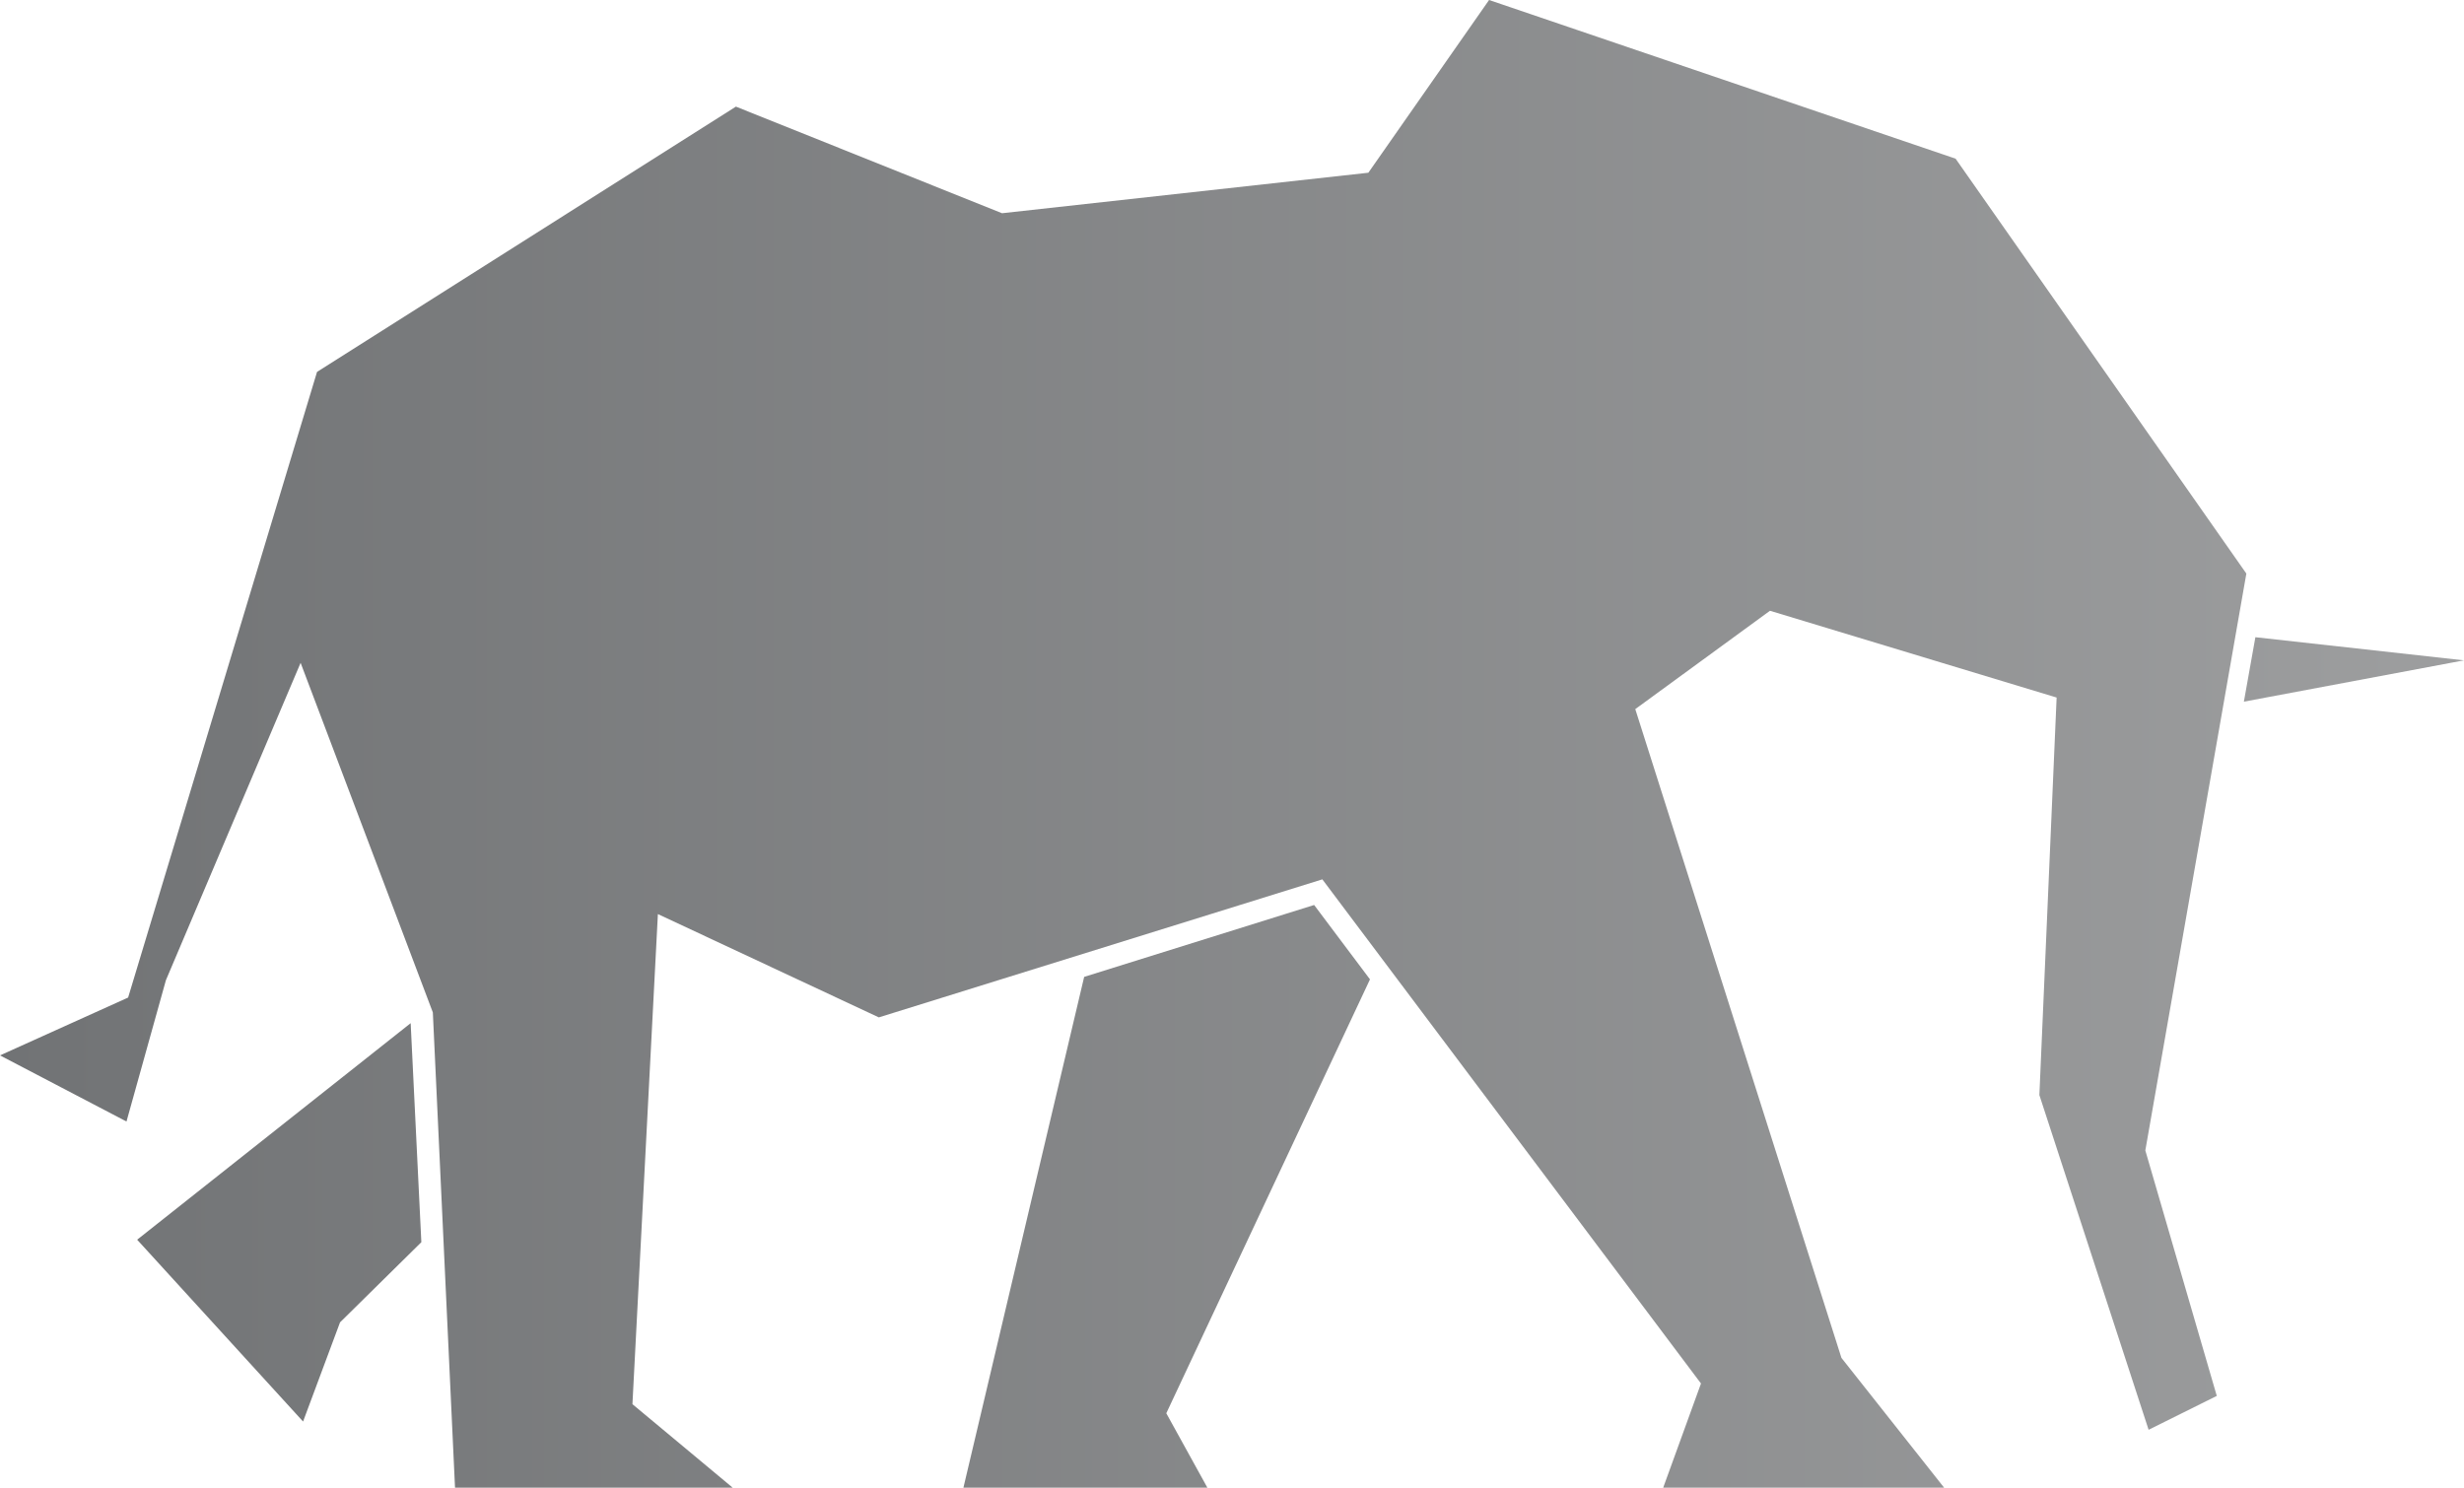
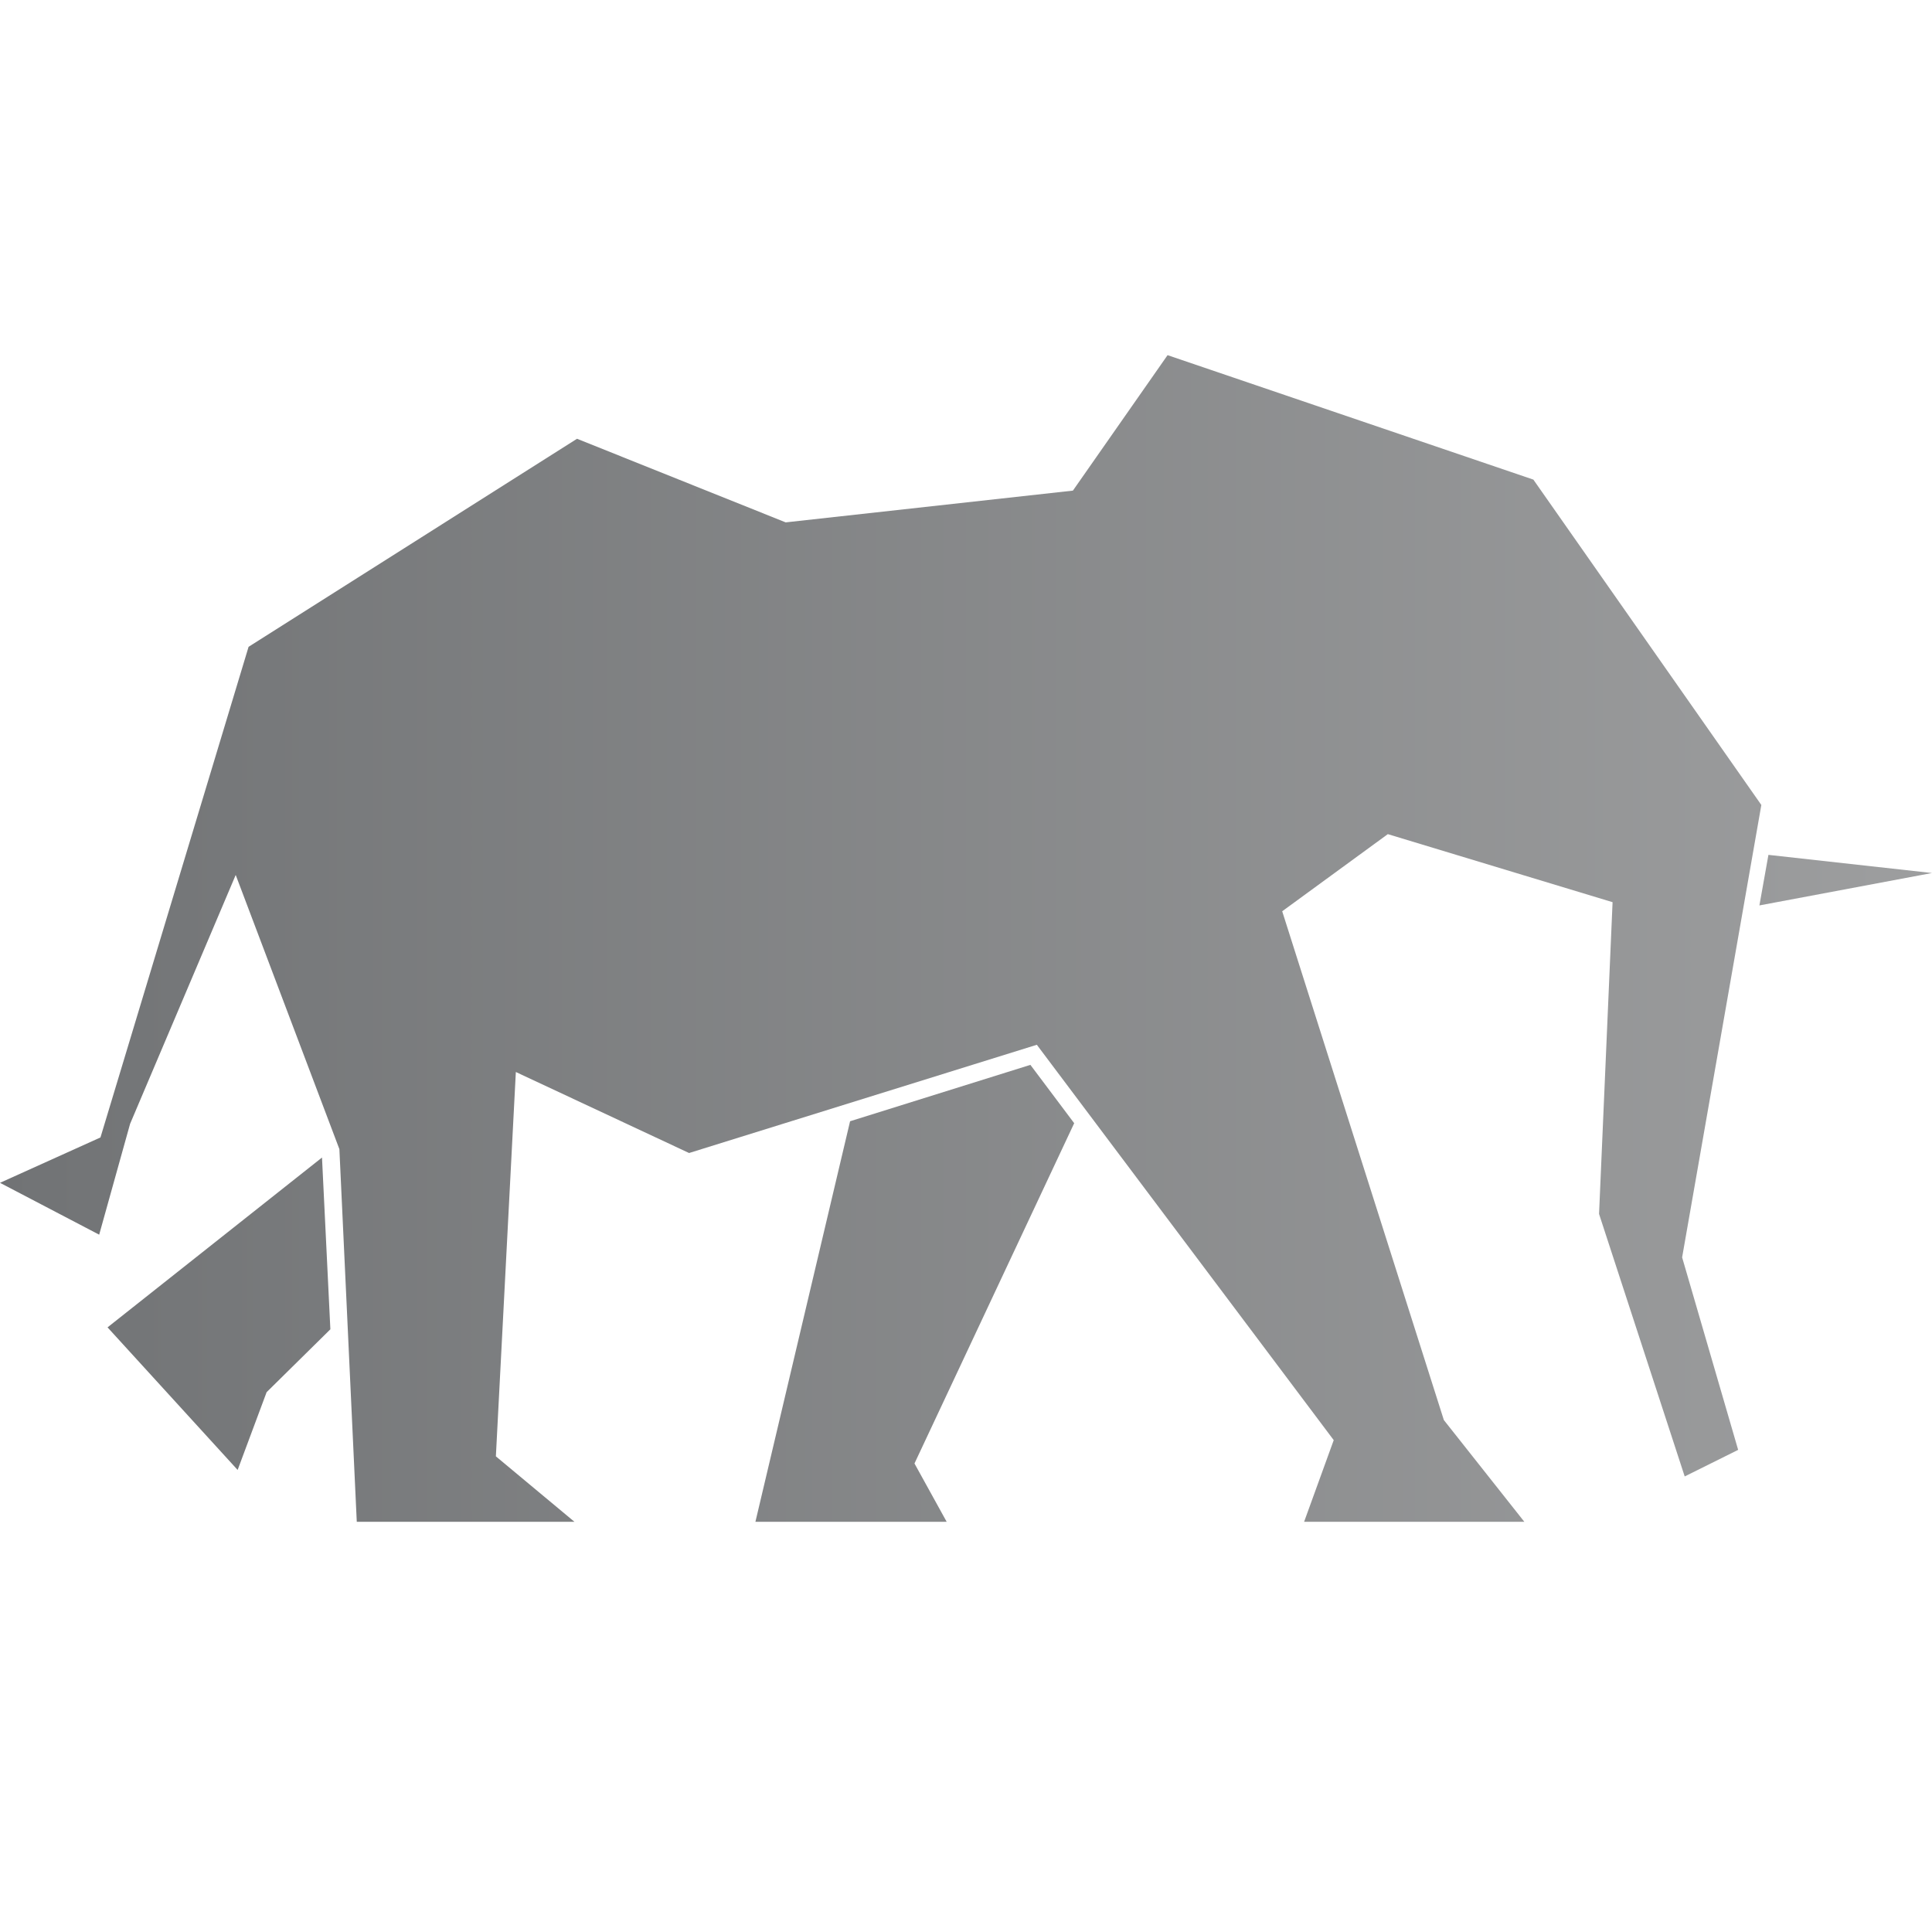
- <svg xmlns="http://www.w3.org/2000/svg" width="467" height="282" fill="none">
-   <path fill-rule="evenodd" clip-rule="evenodd" d="m467 125.177-39.539-4.387-2.18 12.22L467 125.177ZM77.833 193.953 25.996 235l31.445 34.467 7.005-18.8 15.411-15.197-2.024-41.517ZM370.642 30.08 282.224 0l-22.883 32.743-69.428 7.677-50.436-20.21-79.39 50.29-35.803 118.597L0 200.063l23.973 12.534 7.472-26.79 25.529-60.16 25.062 66.27L86.24 282h52.616l-18.992-15.823 4.826-92.904 41.874 19.584 84.06-26.164 71.763 95.567-7.161 19.74h53.238l-19.458-24.597-39.073-122.983 25.53-18.643 54.327 16.45-3.269 75.356 20.704 63.45 12.92-6.423-13.543-46.53 19.147-109.353-55.106-78.647ZM249.067 171.55l-43.587 13.63L182.597 282h46.233l-7.783-14.1 38.605-82.25-10.585-14.1Z" fill="url(#a)" />
-   <defs>
-     <linearGradient id="a" x1="0" y1="141" x2="467" y2="141" gradientUnits="userSpaceOnUse">
-       <stop stop-color="#717375" />
-       <stop offset="1" stop-color="#9D9E9F" />
+ <svg xmlns="http://www.w3.org/2000/svg" width="512" height="512" xml:space="preserve">
+   <g transform="translate(256 248.71)">
+     <linearGradient id="a" gradientUnits="userSpaceOnUse" x1="0" y1="154.586" x2="512" y2="154.586">
+       <stop offset="0%" style="stop-color:#717375;stop-opacity:1" />
+       <stop offset="100%" style="stop-color:#9d9e9f;stop-opacity:1" />
    </linearGradient>
-   </defs>
+     <path style="stroke:none;stroke-width:1;stroke-dasharray:none;stroke-linecap:butt;stroke-dashoffset:0;stroke-linejoin:miter;stroke-miterlimit:4;fill:url(#a);fill-rule:evenodd;opacity:1" vector-effect="non-scaling-stroke" transform="translate(-256 -154.59)" d="m512 137.238-43.349-4.81-2.39 13.398zM85.333 212.641l-56.832 45.003 34.475 37.788 7.68-20.61 16.896-16.662zM406.357 32.98 309.419 0l-25.088 35.898-76.118 8.417-55.296-22.158-87.04 55.136-39.253 130.024L0 219.34l26.283 13.742 8.192-29.371 27.989-65.957 27.477 72.656 4.608 98.763h57.686l-20.822-17.347 5.291-101.856 45.909 21.471 92.16-28.685 78.678 104.775-7.85 21.642h58.367l-21.333-26.967-42.838-134.832 27.99-20.44 59.562 18.035-3.584 82.617 22.699 69.565 14.165-7.042-14.848-51.014 20.992-119.89zm-133.29 155.1-47.787 14.944-25.088 106.15h50.688l-8.533-15.459 42.325-90.175z" />
+   </g>
</svg>
